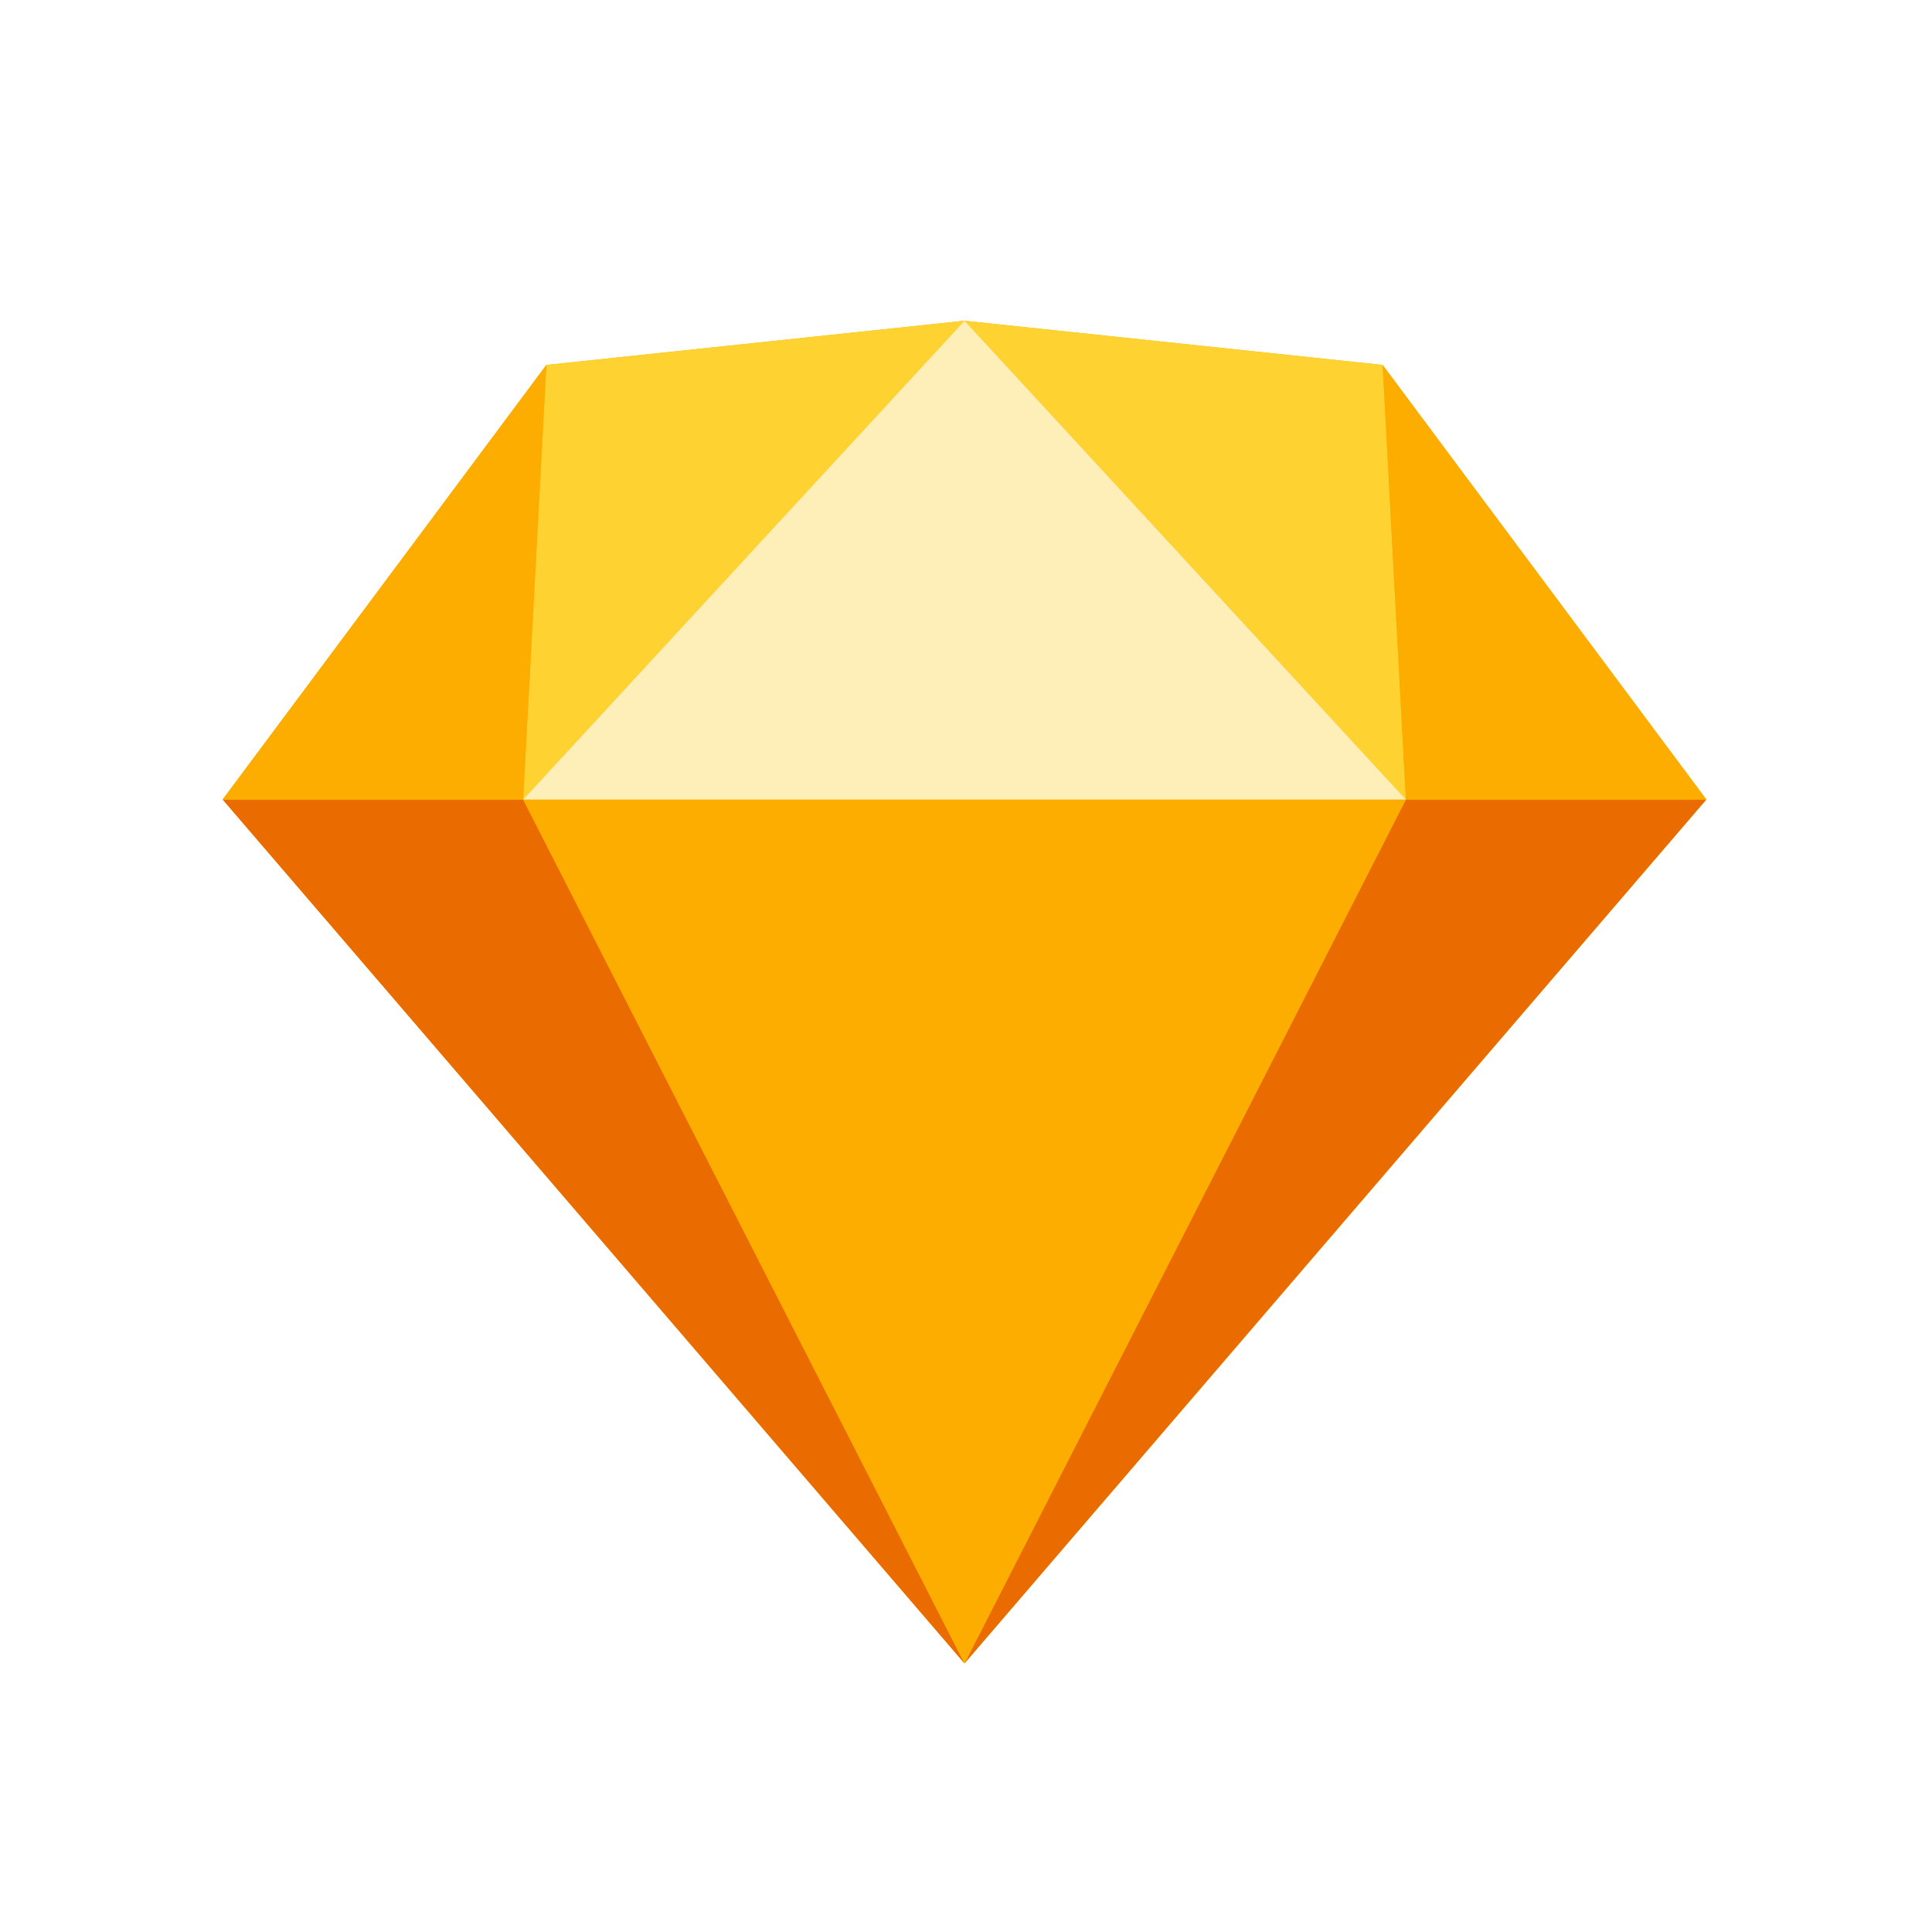
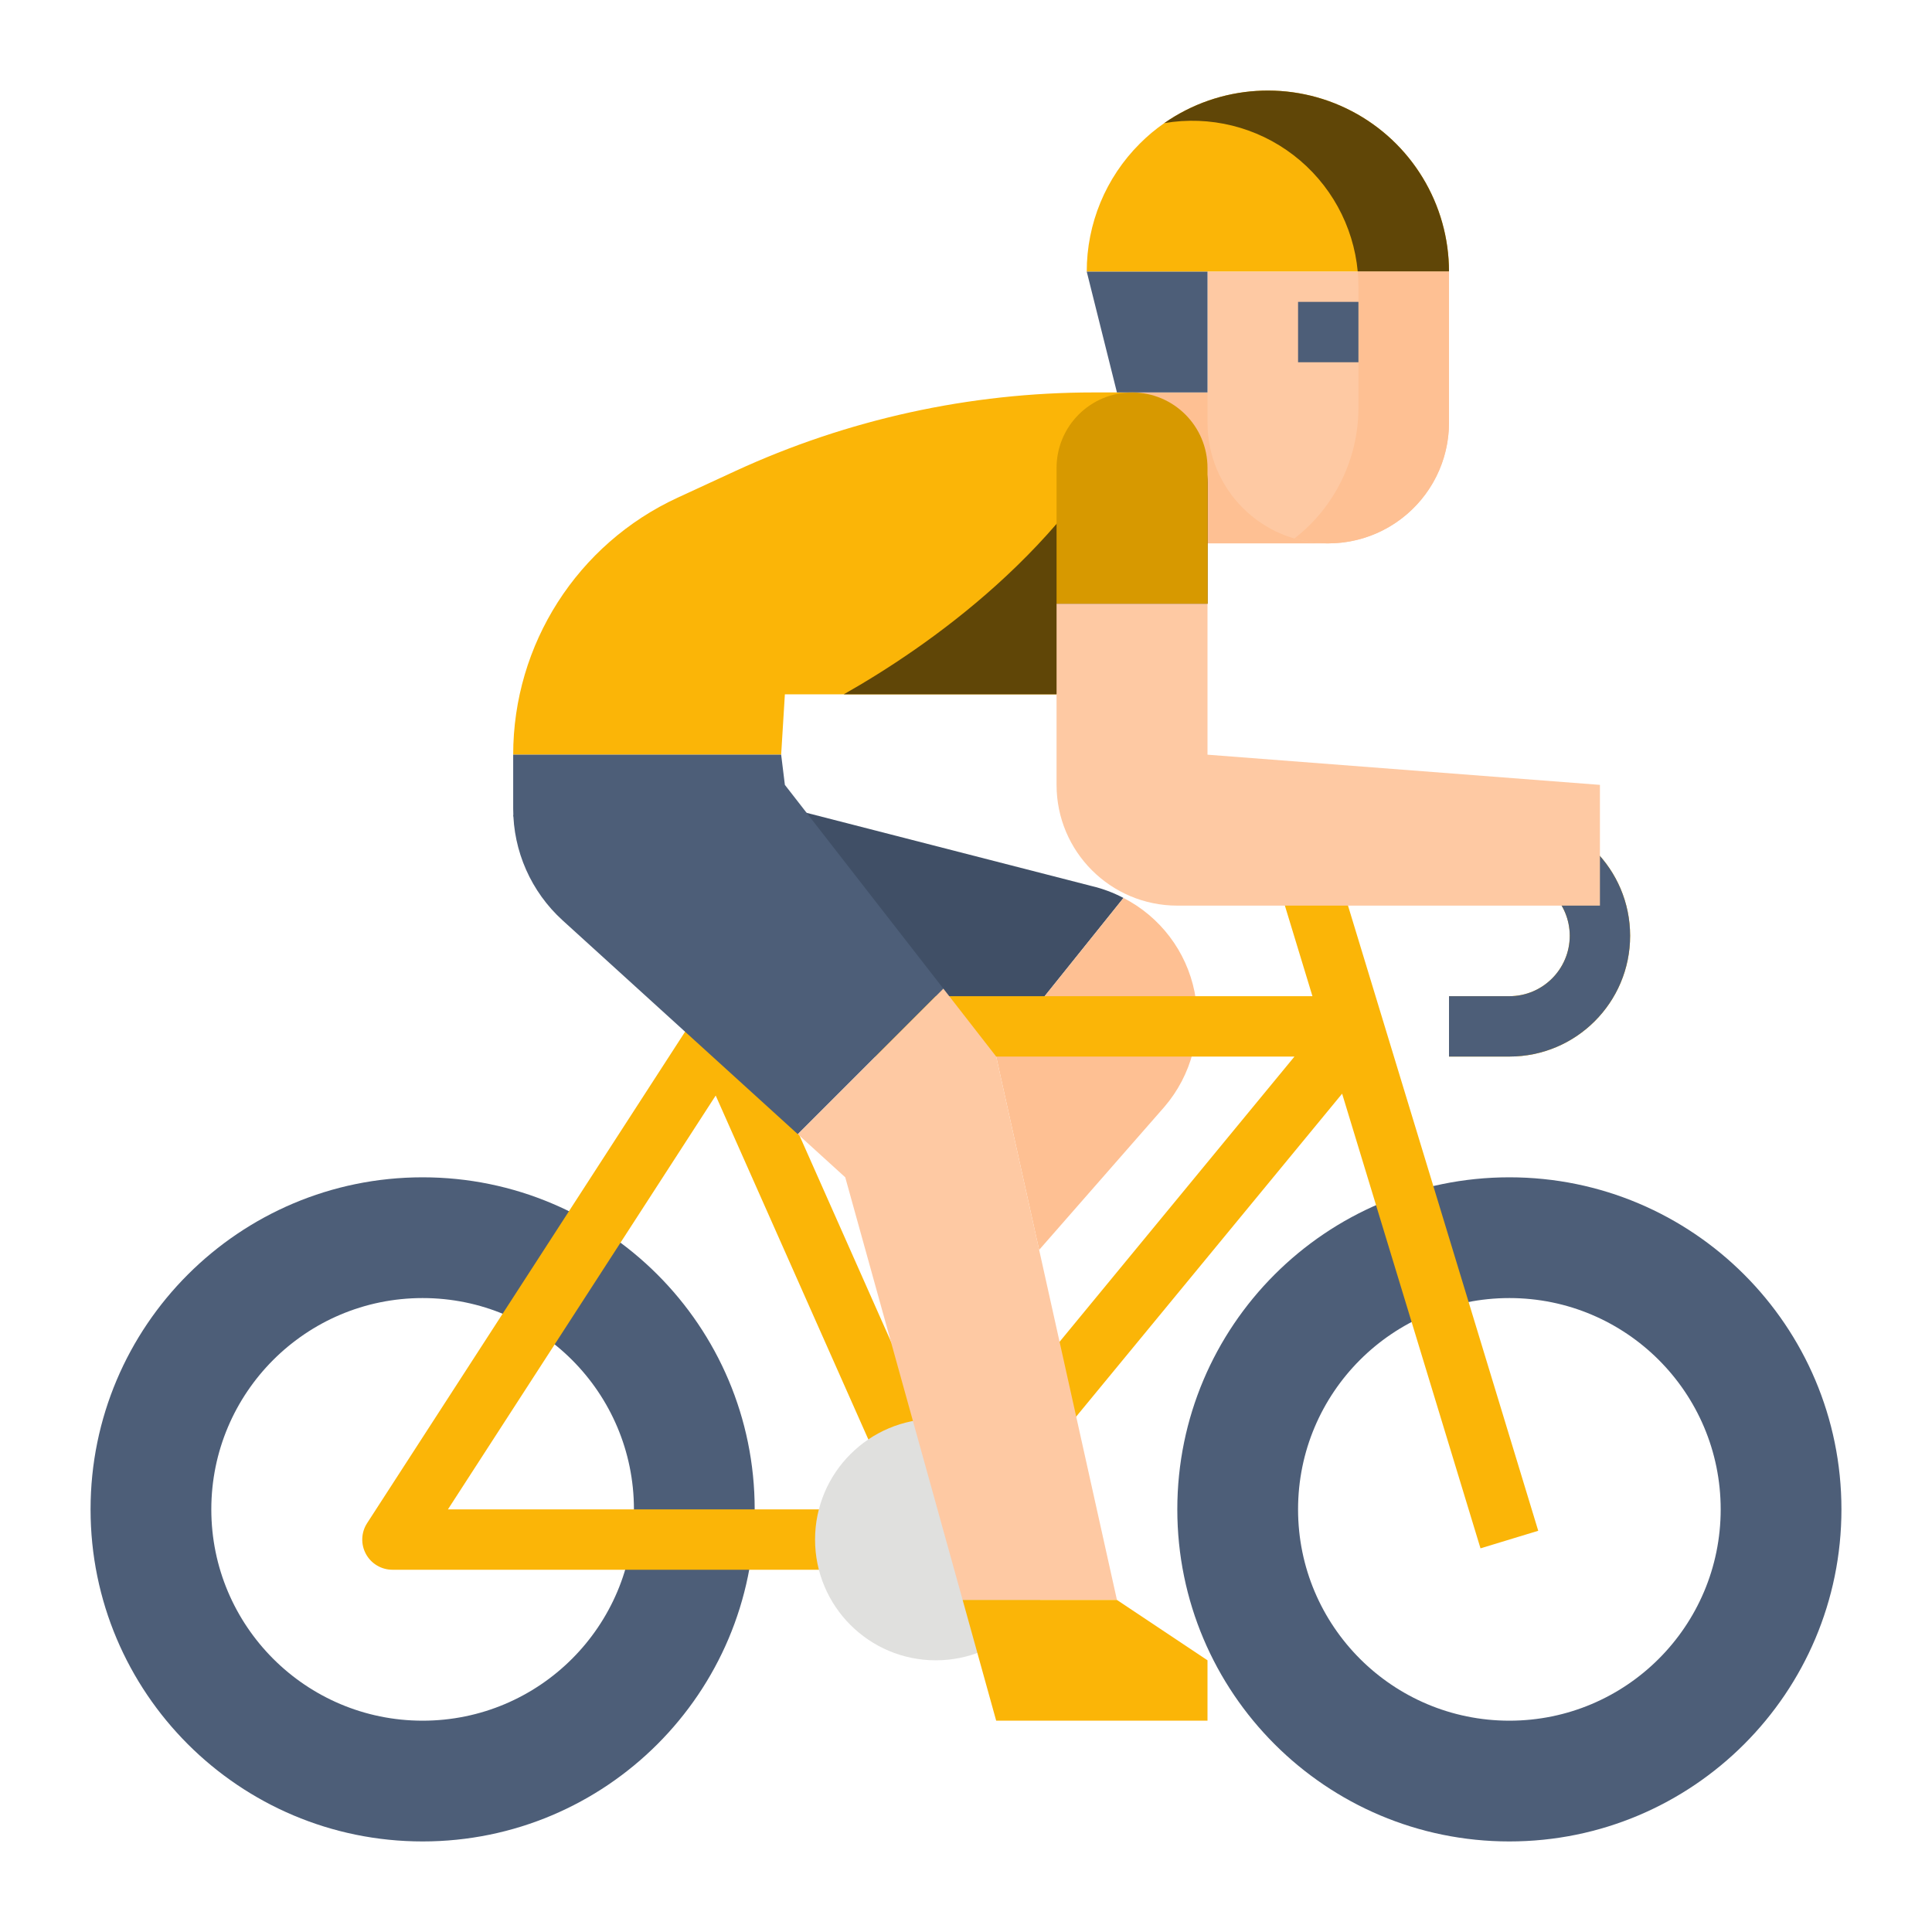
- <svg xmlns="http://www.w3.org/2000/svg" width="64" height="64" viewBox="0 0 64 64" fill="none">
-   <path fill-rule="evenodd" clip-rule="evenodd" d="M18.099 12.089L31.95 10.625L45.802 12.089L56.526 26.485L31.95 55.103L7.375 26.485L18.099 12.089Z" fill="#FDB300" />
-   <path fill-rule="evenodd" clip-rule="evenodd" d="M17.329 26.485L31.95 55.103L7.375 26.485H17.329Z" fill="#EA6C00" />
-   <path fill-rule="evenodd" clip-rule="evenodd" d="M46.571 26.485L31.95 55.103L56.525 26.485H46.571Z" fill="#EA6C00" />
-   <path fill-rule="evenodd" clip-rule="evenodd" d="M17.33 26.485H46.572L31.951 55.103L17.33 26.485Z" fill="#FDAD00" />
-   <path fill-rule="evenodd" clip-rule="evenodd" d="M31.951 10.625L18.1 12.089L17.33 26.485L31.951 10.625Z" fill="#FDD231" />
-   <path fill-rule="evenodd" clip-rule="evenodd" d="M31.951 10.625L45.803 12.089L46.572 26.485L31.951 10.625Z" fill="#FDD231" />
-   <path fill-rule="evenodd" clip-rule="evenodd" d="M56.525 26.485L45.801 12.089L46.571 26.485H56.525Z" fill="#FDAD00" />
-   <path fill-rule="evenodd" clip-rule="evenodd" d="M7.375 26.485L18.099 12.089L17.329 26.485H7.375Z" fill="#FDAD00" />
-   <path fill-rule="evenodd" clip-rule="evenodd" d="M31.951 10.625L17.33 26.485H46.572L31.951 10.625Z" fill="#FEEEB7" />
+ <svg xmlns="http://www.w3.org/2000/svg" version="1.1" width="512" height="512" x="0" y="0" viewBox="0 0 512 512" style="enable-background:new 0 0 512 512" xml:space="preserve" class="">
+   <g>
+     <path d="m296 104h56v40h-56z" fill="#fec093" data-original="#fec093" style="" class="" />
+     <path d="m264 280 33.733-42.033a35.822 35.822 0 0 0 -8.427-3.155l-89.806-23.062v68.25z" fill="#404f66" data-original="#404f66" style="" class="" />
+     <path d="m316.565 262.828a35.913 35.913 0 0 0 -18.832-24.861l-33.733 42.033 11.385 51.232 33.215-37.932a35.976 35.976 0 0 0 7.965-30.472z" fill="#fec093" data-original="#fec093" style="" class="" />
+     <path d="m400 312a88 88 0 1 0 88 88 88 88 0 0 0 -88-88zm0 144a56 56 0 1 1 56-56 56 56 0 0 1 -56 56z" fill="#4d5e78" data-original="#4d5e78" style="" class="" />
+     <path d="m112 312a88 88 0 1 0 88 88 88 88 0 0 0 -88-88zm0 144a56 56 0 1 1 56-56 56 56 0 0 1 -56 56z" fill="#4d5e78" data-original="#4d5e78" style="" class="" />
+     <path d="m400 264h-16v16h16a32 32 0 0 0 0-64h-56a7.992 7.992 0 0 0 -7.652 10.328l11.465 37.672h-152.331l-14.982-33.75-14.617 6.5 16.032 36.115-84.63 130.791a8 8 0 0 0 6.715 12.344h144a8 8 0 0 0 6.176-2.914l101.5-123.251 36.672 120.493 15.3-4.656-52.848-173.672h45.2a16 16 0 0 1 0 32zm-210.333 26.33 48.681 109.67h-119.641zm62.111 100.5-49.194-110.83h140.463z" fill="#fbb507" data-original="#7eb457" style="" class="" />
+     <path d="m207.015 216h-71.015a35.1 35.1 0 0 0 33.3 24h6.7l33.194-6.3a8.984 8.984 0 0 0 6.806-8.715 8.985 8.985 0 0 0 -8.985-8.985z" fill="#4d5e78" data-original="#4d5e78" style="" class="" />
+     <circle cx="248" cy="408" fill="#e0e0de" r="32" data-original="#e0e0de" style="" class="" />
+     <path d="m416 248a16.019 16.019 0 0 1 -16 16h-16v16h16a32 32 0 0 0 0-64h-16v16h16a16.019 16.019 0 0 1 16 16z" fill="#4d5e78" data-original="#4d5e78" style="" class="" />
+     <path d="m296 104h-6.159a226.922 226.922 0 0 0 -95.094 20.886l-15.165 7a75.019 75.019 0 0 0 -43.582 68.114h71.015l.985-16h72l40-24v-32a24 24 0 0 0 -24-24z" fill="#fbb507" data-original="#7eb457" style="" class="" />
+     <path d="m320 128v32l-40 24h-56.39c21.65-12.26 60.18-38.66 78.53-79.2a24 24 0 0 1 17.86 23.2z" fill="#604607" data-original="#77ad50" style="" class="" />
+     <path d="m208 208-.985-8h-71.015v14.305a40 40 0 0 0 13.093 29.6l62.336 56.668 38.571-38.573z" fill="#4d5e78" data-original="#4d5e78" style="" class="" />
+     <path d="m384 72h-96a47.813 47.813 0 0 1 14.06-33.94 46.732 46.732 0 0 1 6.48-5.43 48 48 0 0 1 75.46 39.37z" fill="#fbb507" data-original="#7eb457" style="" class="" />
+     <path d="m384 72h-24.18a44.043 44.043 0 0 0 -51.28-39.37 48 48 0 0 1 75.46 39.37z" fill="#604607" data-original="#77ad50" style="" class="" />
+     <path d="m384 72v40a32 32 0 1 1 -64 0v-40z" fill="#fec9a3" data-original="#fec9a3" style="" class="" />
+     <path d="m384 72v40a32.017 32.017 0 0 1 -40.98 30.72 43.894 43.894 0 0 0 16.98-34.72v-32c0-1.35-.06-2.68-.18-4z" fill="#fec093" data-original="#fec093" style="" class="" />
+     <path d="m320 104h-24l-8-32h32z" fill="#4d5e78" data-original="#4d5e78" style="" class="" />
+     <path d="m320 124a20 20 0 0 0 -40 0v36h40z" fill="#d79900" data-original="#88c25e" style="" class="" />
+     <path d="m320 200v-40h-40v48a32 32 0 0 0 32 32h112v-32z" fill="#fec9a3" data-original="#fec9a3" style="" class="" />
+     <path d="m264 280-14-18-38.571 38.571 12.571 11.429 31.111 112h40.889z" fill="#fec9a3" data-original="#fec9a3" style="" class="" />
+     <path d="m296 424h-40.889l8.889 32h56v-16z" fill="#fbb507" data-original="#7eb457" style="" class="" />
+     <path d="m344 80h16v16h-16z" fill="#4d5e78" data-original="#4d5e78" style="" class="" />
+   </g>
</svg>
